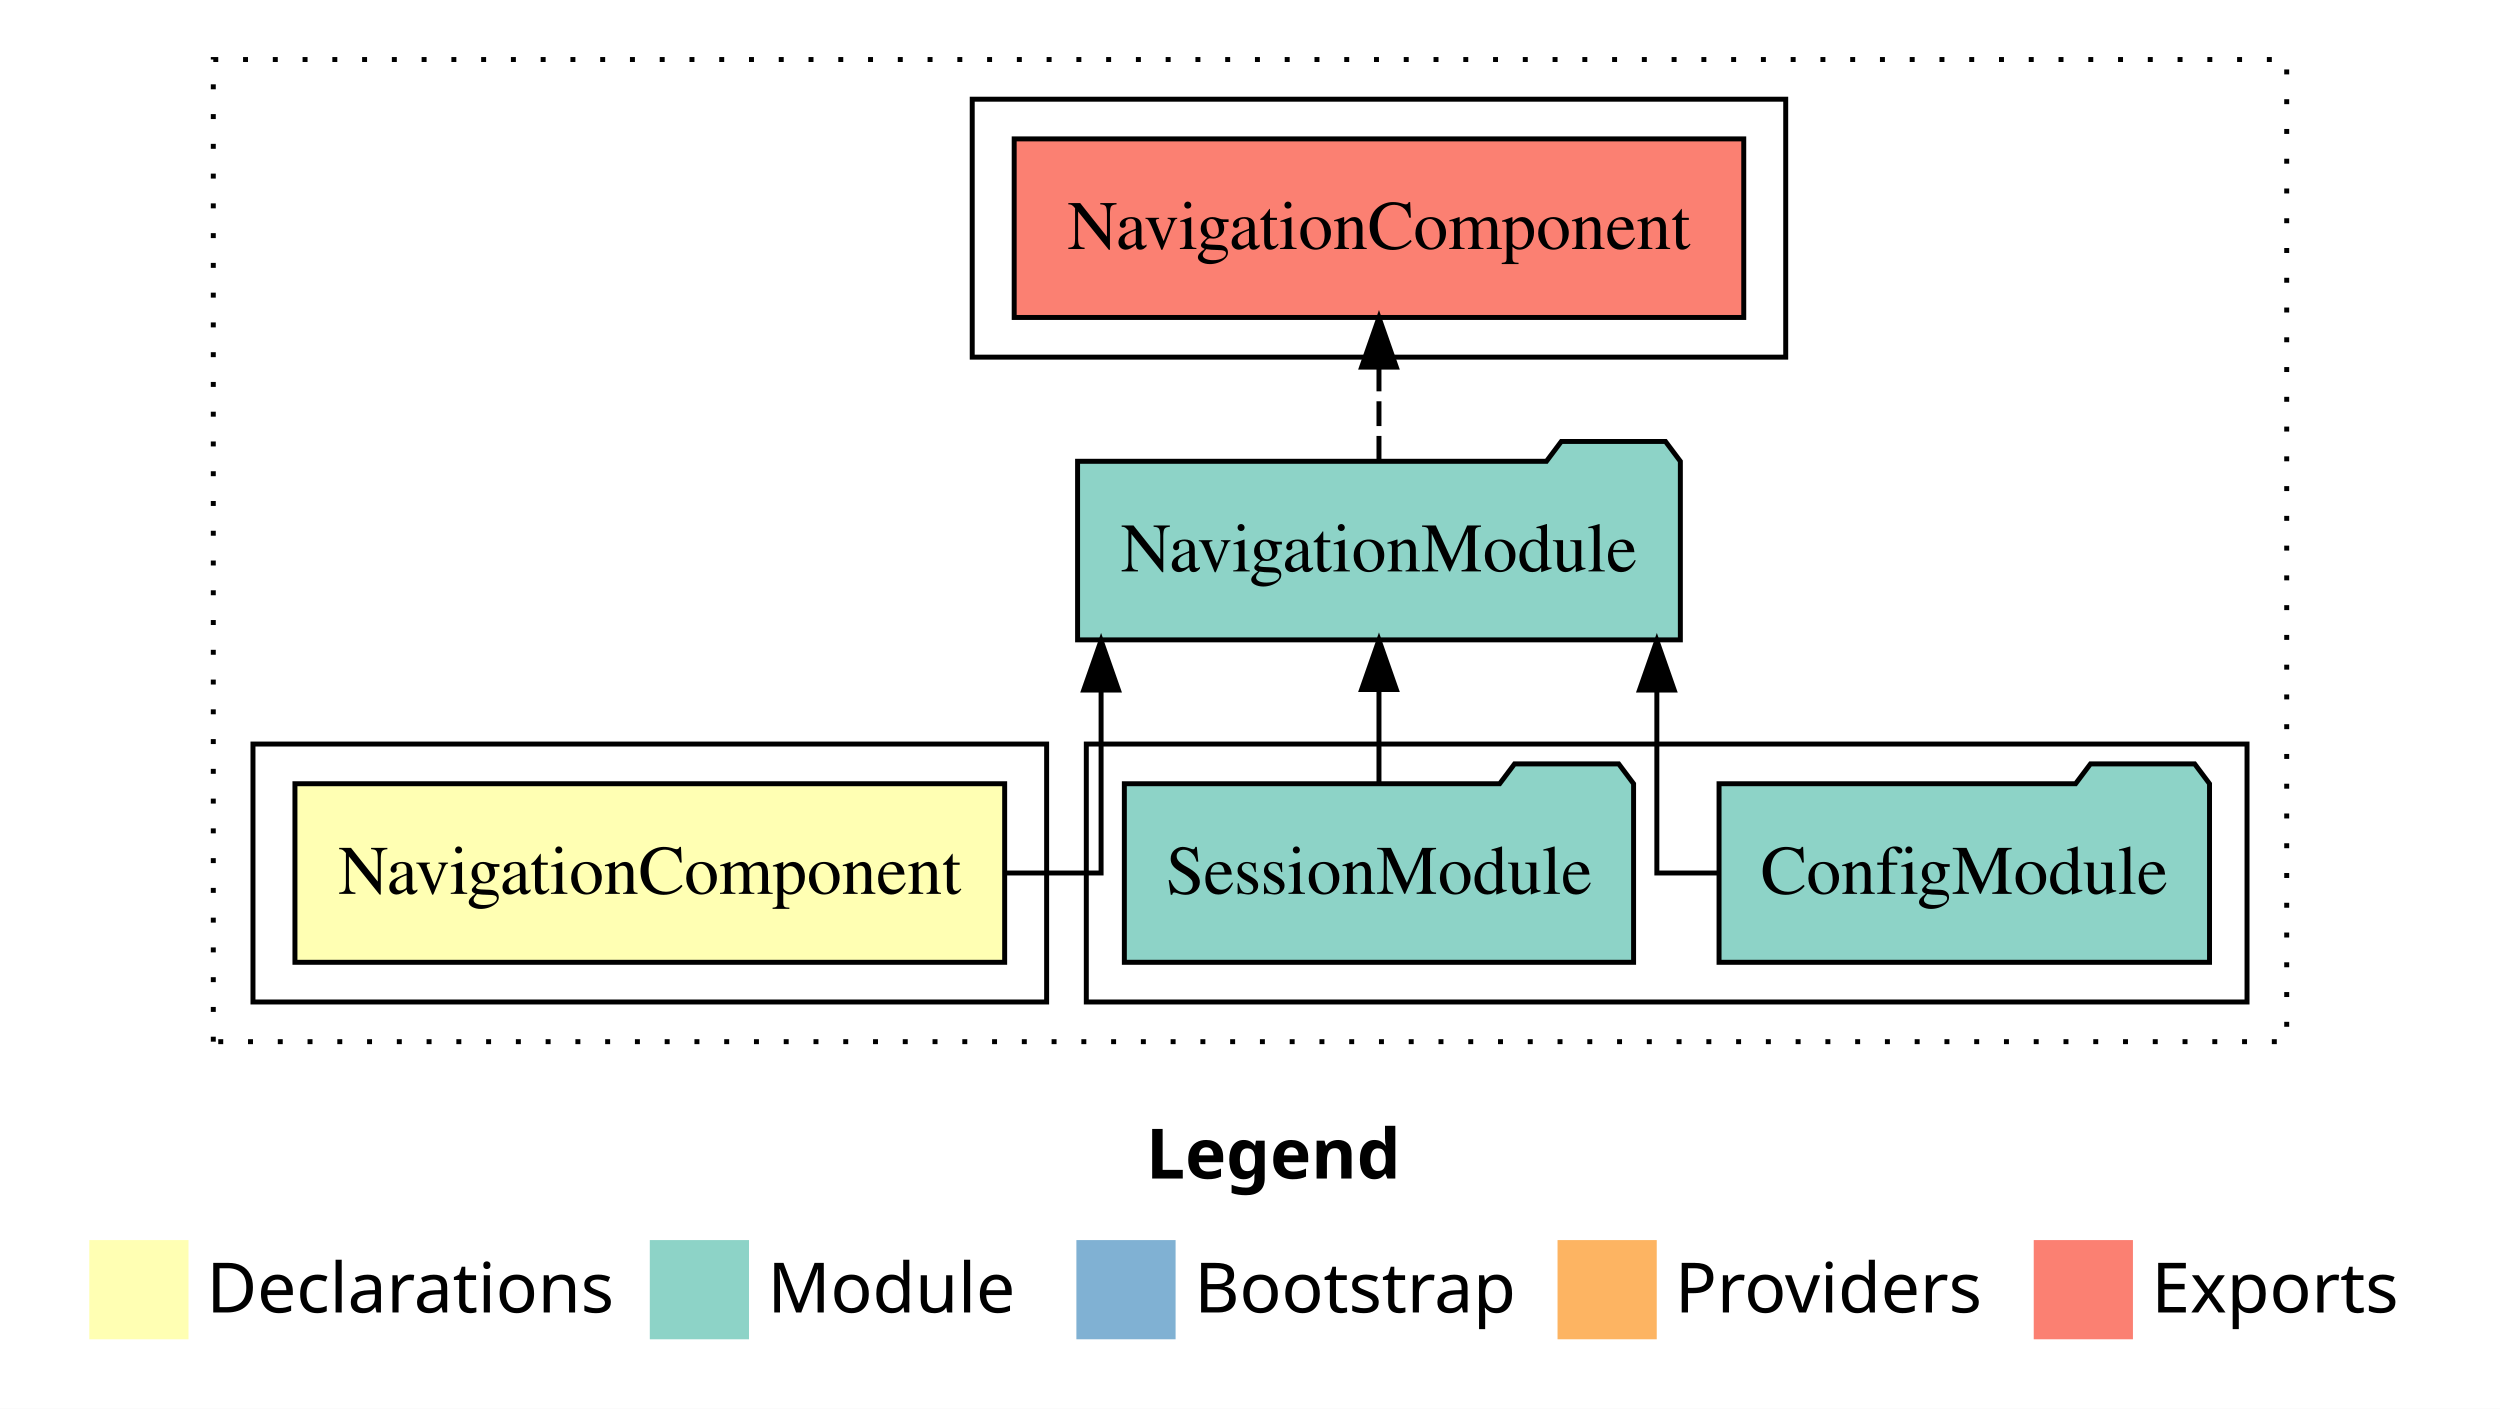
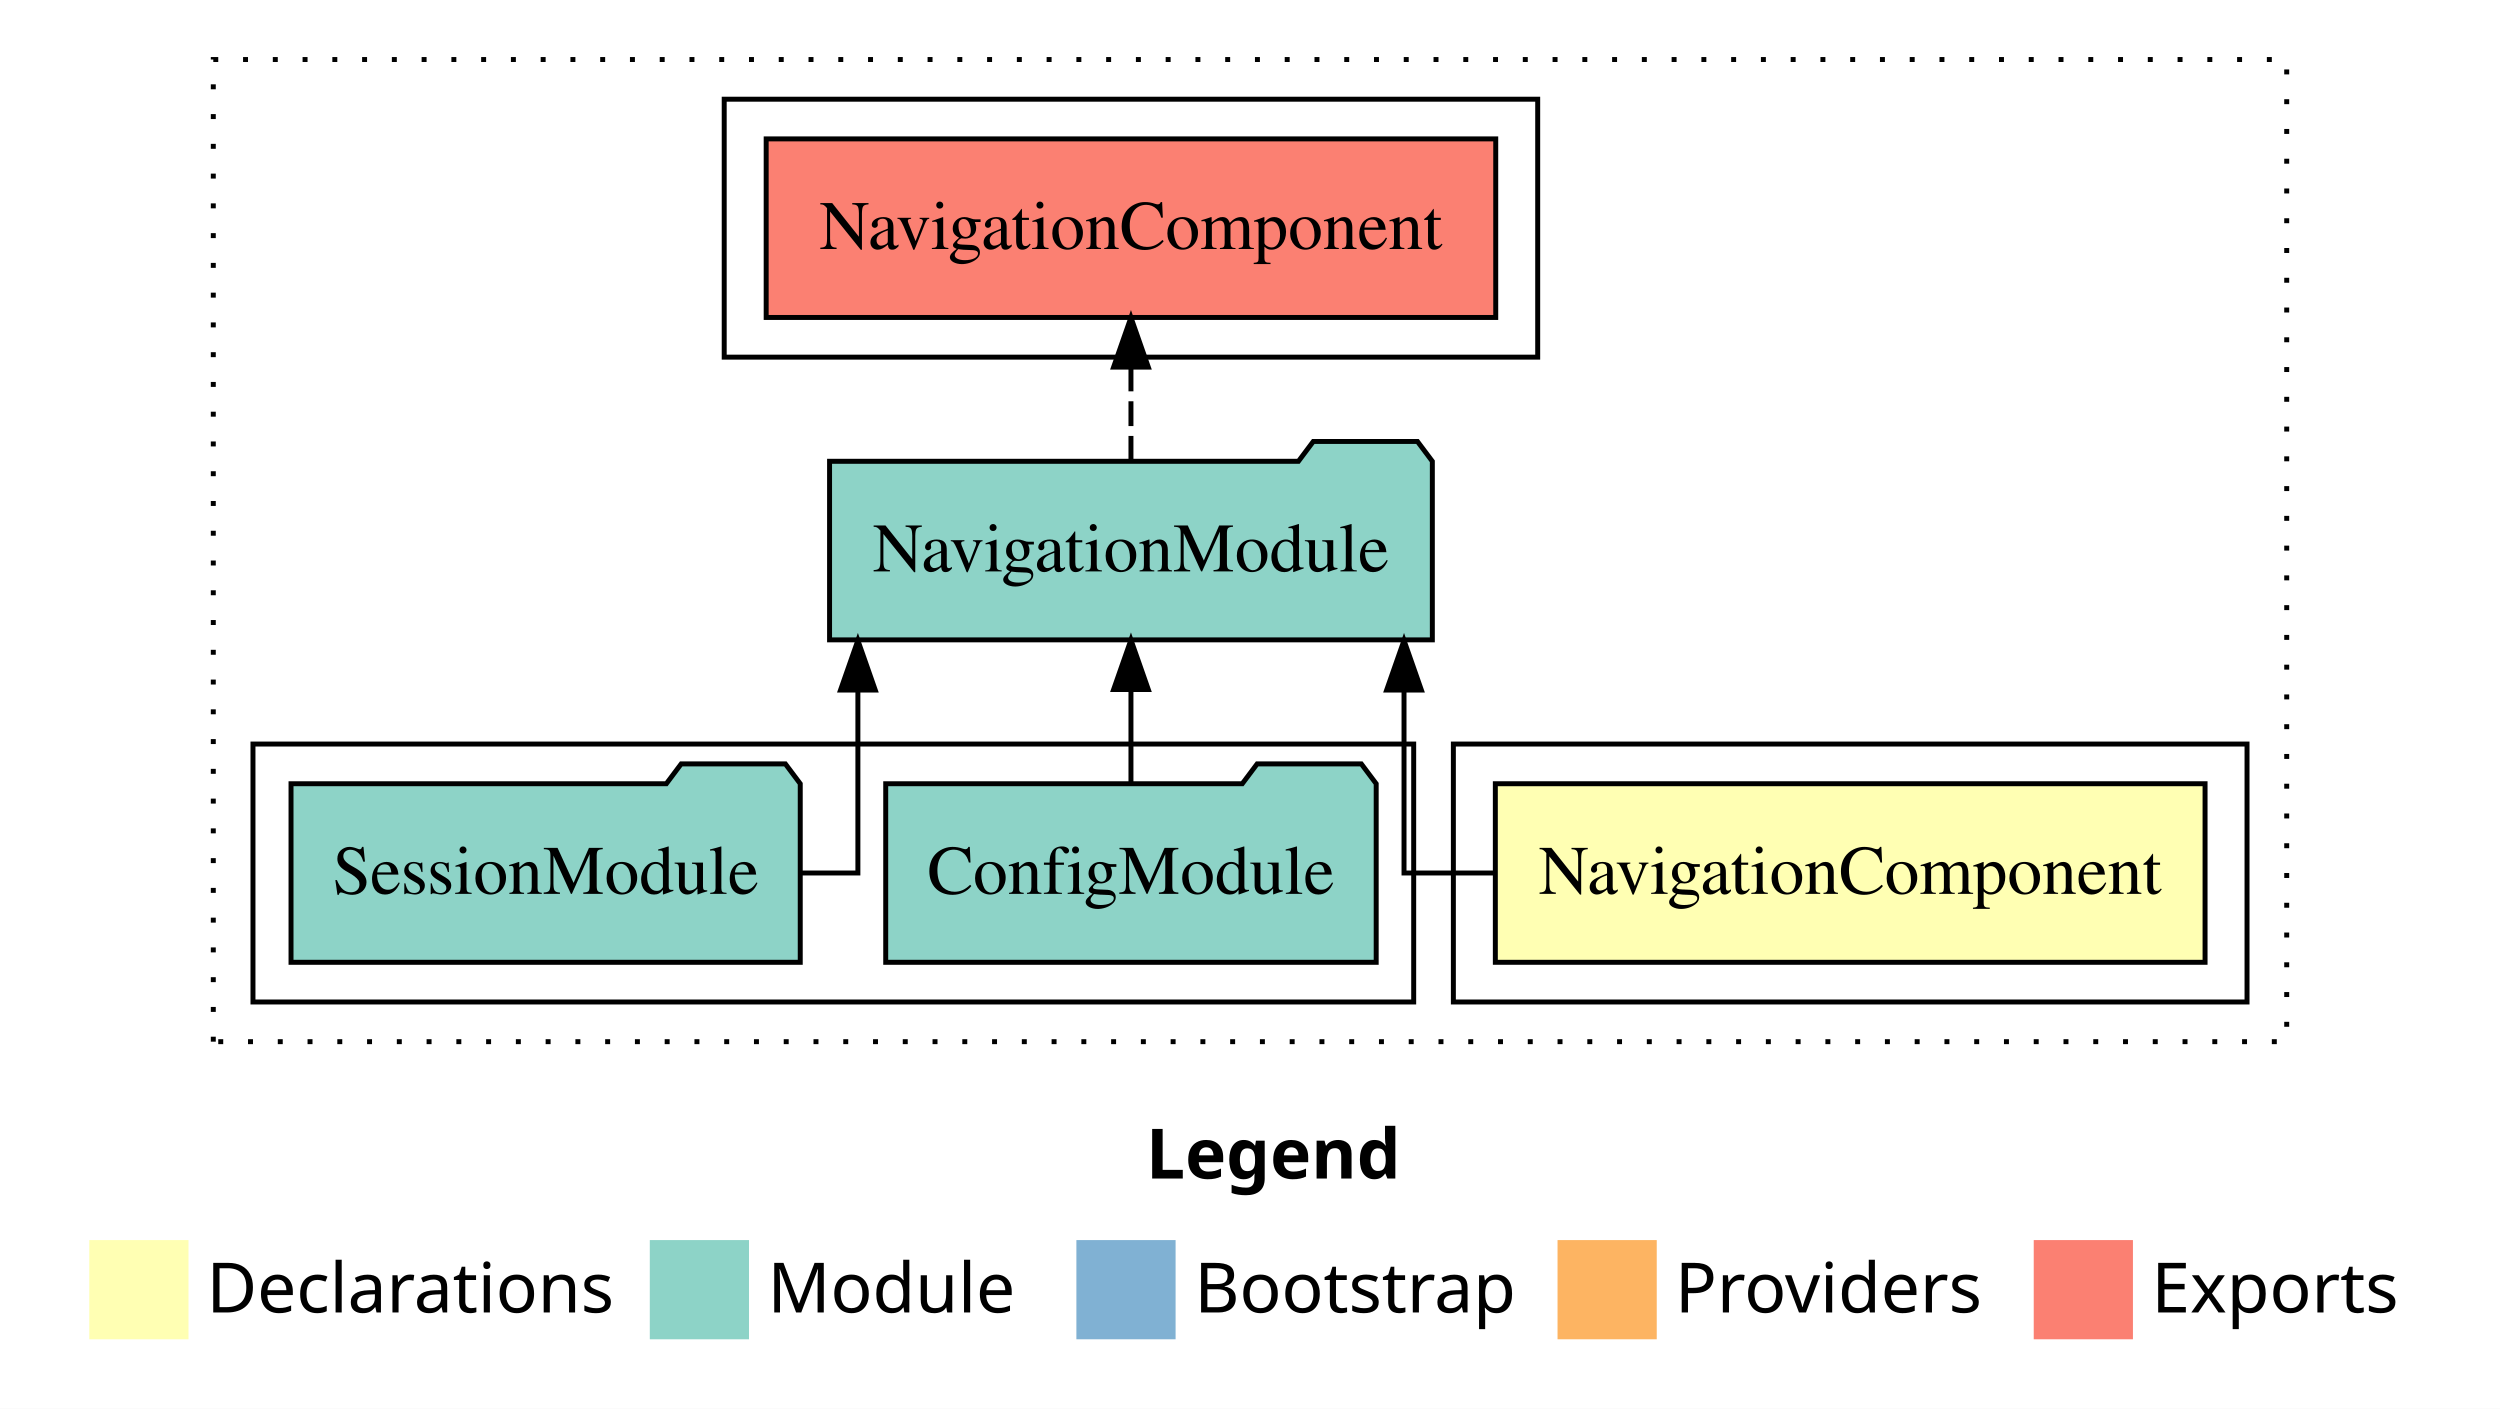
<svg xmlns="http://www.w3.org/2000/svg" width="504pt" height="284pt" viewBox="0.00 0.00 504.00 284.00">
  <g id="graph0" class="graph" transform="scale(1 1) rotate(0) translate(4 280)">
    <polygon fill="white" stroke="transparent" points="-4,4 -4,-280 500,-280 500,4 -4,4" />
    <text text-anchor="start" x="227.01" y="-42.4" font-family="sans-serif" font-weight="bold" font-size="14.00">Legend</text>
    <polygon fill="#ffffb3" stroke="transparent" points="14,-10 14,-30 34,-30 34,-10 14,-10" />
    <text text-anchor="start" x="37.63" y="-15.4" font-family="sans-serif" font-size="14.00">  Declarations</text>
    <polygon fill="#8dd3c7" stroke="transparent" points="127,-10 127,-30 147,-30 147,-10 127,-10" />
    <text text-anchor="start" x="150.73" y="-15.4" font-family="sans-serif" font-size="14.00">  Module</text>
    <polygon fill="#80b1d3" stroke="transparent" points="213,-10 213,-30 233,-30 233,-10 213,-10" />
    <text text-anchor="start" x="236.78" y="-15.4" font-family="sans-serif" font-size="14.00">  Bootstrap</text>
    <polygon fill="#fdb462" stroke="transparent" points="310,-10 310,-30 330,-30 330,-10 310,-10" />
    <text text-anchor="start" x="333.67" y="-15.4" font-family="sans-serif" font-size="14.00">  Providers</text>
    <polygon fill="#fb8072" stroke="transparent" points="406,-10 406,-30 426,-30 426,-10 406,-10" />
    <text text-anchor="start" x="429.73" y="-15.4" font-family="sans-serif" font-size="14.00">  Exports</text>
    <g id="clust1" class="cluster">
      <polygon fill="none" stroke="black" stroke-dasharray="1,5" points="39,-70 39,-268 457,-268 457,-70 39,-70" />
    </g>
    <g id="clust5" class="cluster">
-       <polygon fill="none" stroke="black" points="192,-208 192,-260 356,-260 356,-208 192,-208" />
+       <polygon fill="none" stroke="black" points="142,-208 142,-260 306,-260 306,-208 142,-208" />
+     </g>
+     <g id="clust2" class="cluster">
+       <polygon fill="none" stroke="black" points="289,-78 289,-130 449,-130 449,-78 289,-78" />
    </g>
    <g id="clust4" class="cluster">
-       <polygon fill="none" stroke="black" points="215,-78 215,-130 449,-130 449,-78 215,-78" />
-     </g>
-     <g id="clust2" class="cluster">
-       <polygon fill="none" stroke="black" points="47,-78 47,-130 207,-130 207,-78 47,-78" />
+       <polygon fill="none" stroke="black" points="47,-78 47,-130 281,-130 281,-78 47,-78" />
    </g>
    <g id="node1" class="node">
-       <polygon fill="#ffffb3" stroke="black" points="198.54,-122 55.46,-122 55.46,-86 198.54,-86 198.54,-122" />
-       <text text-anchor="middle" x="127" y="-99.8" font-family="Times,serif" font-size="14.00">NavigationComponent</text>
+       <polygon fill="#ffffb3" stroke="black" points="440.54,-122 297.46,-122 297.46,-86 440.54,-86 440.54,-122" />
+       <text text-anchor="middle" x="369" y="-99.8" font-family="Times,serif" font-size="14.00">NavigationComponent</text>
    </g>
    <g id="node2" class="node">
-       <polygon fill="#8dd3c7" stroke="black" points="334.76,-187 331.76,-191 310.76,-191 307.76,-187 213.24,-187 213.24,-151 334.76,-151 334.76,-187" />
-       <text text-anchor="middle" x="274" y="-164.8" font-family="Times,serif" font-size="14.00">NavigationModule</text>
+       <polygon fill="#8dd3c7" stroke="black" points="284.76,-187 281.76,-191 260.76,-191 257.76,-187 163.24,-187 163.24,-151 284.76,-151 284.76,-187" />
+       <text text-anchor="middle" x="224" y="-164.8" font-family="Times,serif" font-size="14.00">NavigationModule</text>
    </g>
    <g id="edge1" class="edge">
-       <path fill="none" stroke="black" d="M198.68,-104C209.96,-104 217.98,-104 217.98,-104 217.98,-104 217.98,-140.89 217.98,-140.89" />
-       <polygon fill="black" stroke="black" points="214.48,-140.89 217.98,-150.89 221.48,-140.89 214.48,-140.89" />
+       <path fill="none" stroke="black" d="M297.25,-104C286.56,-104 279.05,-104 279.05,-104 279.05,-104 279.05,-140.89 279.05,-140.89" />
+       <polygon fill="black" stroke="black" points="275.55,-140.89 279.05,-150.89 282.55,-140.89 275.55,-140.89" />
    </g>
    <g id="node5" class="node">
-       <polygon fill="#fb8072" stroke="black" points="347.54,-252 200.46,-252 200.46,-216 347.54,-216 347.54,-252" />
-       <text text-anchor="middle" x="274" y="-229.8" font-family="Times,serif" font-size="14.00">NavigationComponent </text>
+       <polygon fill="#fb8072" stroke="black" points="297.54,-252 150.46,-252 150.46,-216 297.54,-216 297.54,-252" />
+       <text text-anchor="middle" x="224" y="-229.8" font-family="Times,serif" font-size="14.00">NavigationComponent </text>
    </g>
    <g id="edge4" class="edge">
-       <path fill="none" stroke="black" stroke-dasharray="5,2" d="M274,-187.11C274,-187.11 274,-205.99 274,-205.99" />
-       <polygon fill="black" stroke="black" points="270.5,-205.99 274,-215.99 277.5,-205.99 270.5,-205.99" />
+       <path fill="none" stroke="black" stroke-dasharray="5,2" d="M224,-187.11C224,-187.11 224,-205.99 224,-205.99" />
+       <polygon fill="black" stroke="black" points="220.5,-205.99 224,-215.99 227.5,-205.99 220.5,-205.99" />
    </g>
    <g id="node3" class="node">
-       <polygon fill="#8dd3c7" stroke="black" points="441.44,-122 438.44,-126 417.44,-126 414.44,-122 342.56,-122 342.56,-86 441.44,-86 441.44,-122" />
-       <text text-anchor="middle" x="392" y="-99.8" font-family="Times,serif" font-size="14.00">ConfigModule</text>
+       <polygon fill="#8dd3c7" stroke="black" points="273.44,-122 270.44,-126 249.44,-126 246.44,-122 174.56,-122 174.56,-86 273.44,-86 273.44,-122" />
+       <text text-anchor="middle" x="224" y="-99.8" font-family="Times,serif" font-size="14.00">ConfigModule</text>
    </g>
    <g id="edge2" class="edge">
-       <path fill="none" stroke="black" d="M342.56,-104C335.2,-104 330.02,-104 330.02,-104 330.02,-104 330.02,-140.89 330.02,-140.89" />
-       <polygon fill="black" stroke="black" points="326.52,-140.89 330.02,-150.89 333.52,-140.89 326.52,-140.89" />
+       <path fill="none" stroke="black" d="M224,-122.11C224,-122.11 224,-140.99 224,-140.99" />
+       <polygon fill="black" stroke="black" points="220.5,-140.99 224,-150.99 227.5,-140.99 220.5,-140.99" />
    </g>
    <g id="node4" class="node">
-       <polygon fill="#8dd3c7" stroke="black" points="325.33,-122 322.33,-126 301.33,-126 298.33,-122 222.67,-122 222.67,-86 325.33,-86 325.33,-122" />
-       <text text-anchor="middle" x="274" y="-99.8" font-family="Times,serif" font-size="14.00">SessionModule</text>
+       <polygon fill="#8dd3c7" stroke="black" points="157.33,-122 154.33,-126 133.33,-126 130.33,-122 54.67,-122 54.67,-86 157.33,-86 157.33,-122" />
+       <text text-anchor="middle" x="106" y="-99.8" font-family="Times,serif" font-size="14.00">SessionModule</text>
    </g>
    <g id="edge3" class="edge">
-       <path fill="none" stroke="black" d="M274,-122.11C274,-122.11 274,-140.99 274,-140.99" />
-       <polygon fill="black" stroke="black" points="270.5,-140.99 274,-150.99 277.5,-140.99 270.5,-140.99" />
+       <path fill="none" stroke="black" d="M157.41,-104C164.24,-104 168.95,-104 168.95,-104 168.95,-104 168.95,-140.89 168.95,-140.89" />
+       <polygon fill="black" stroke="black" points="165.45,-140.89 168.95,-150.89 172.45,-140.89 165.45,-140.89" />
    </g>
  </g>
</svg>
